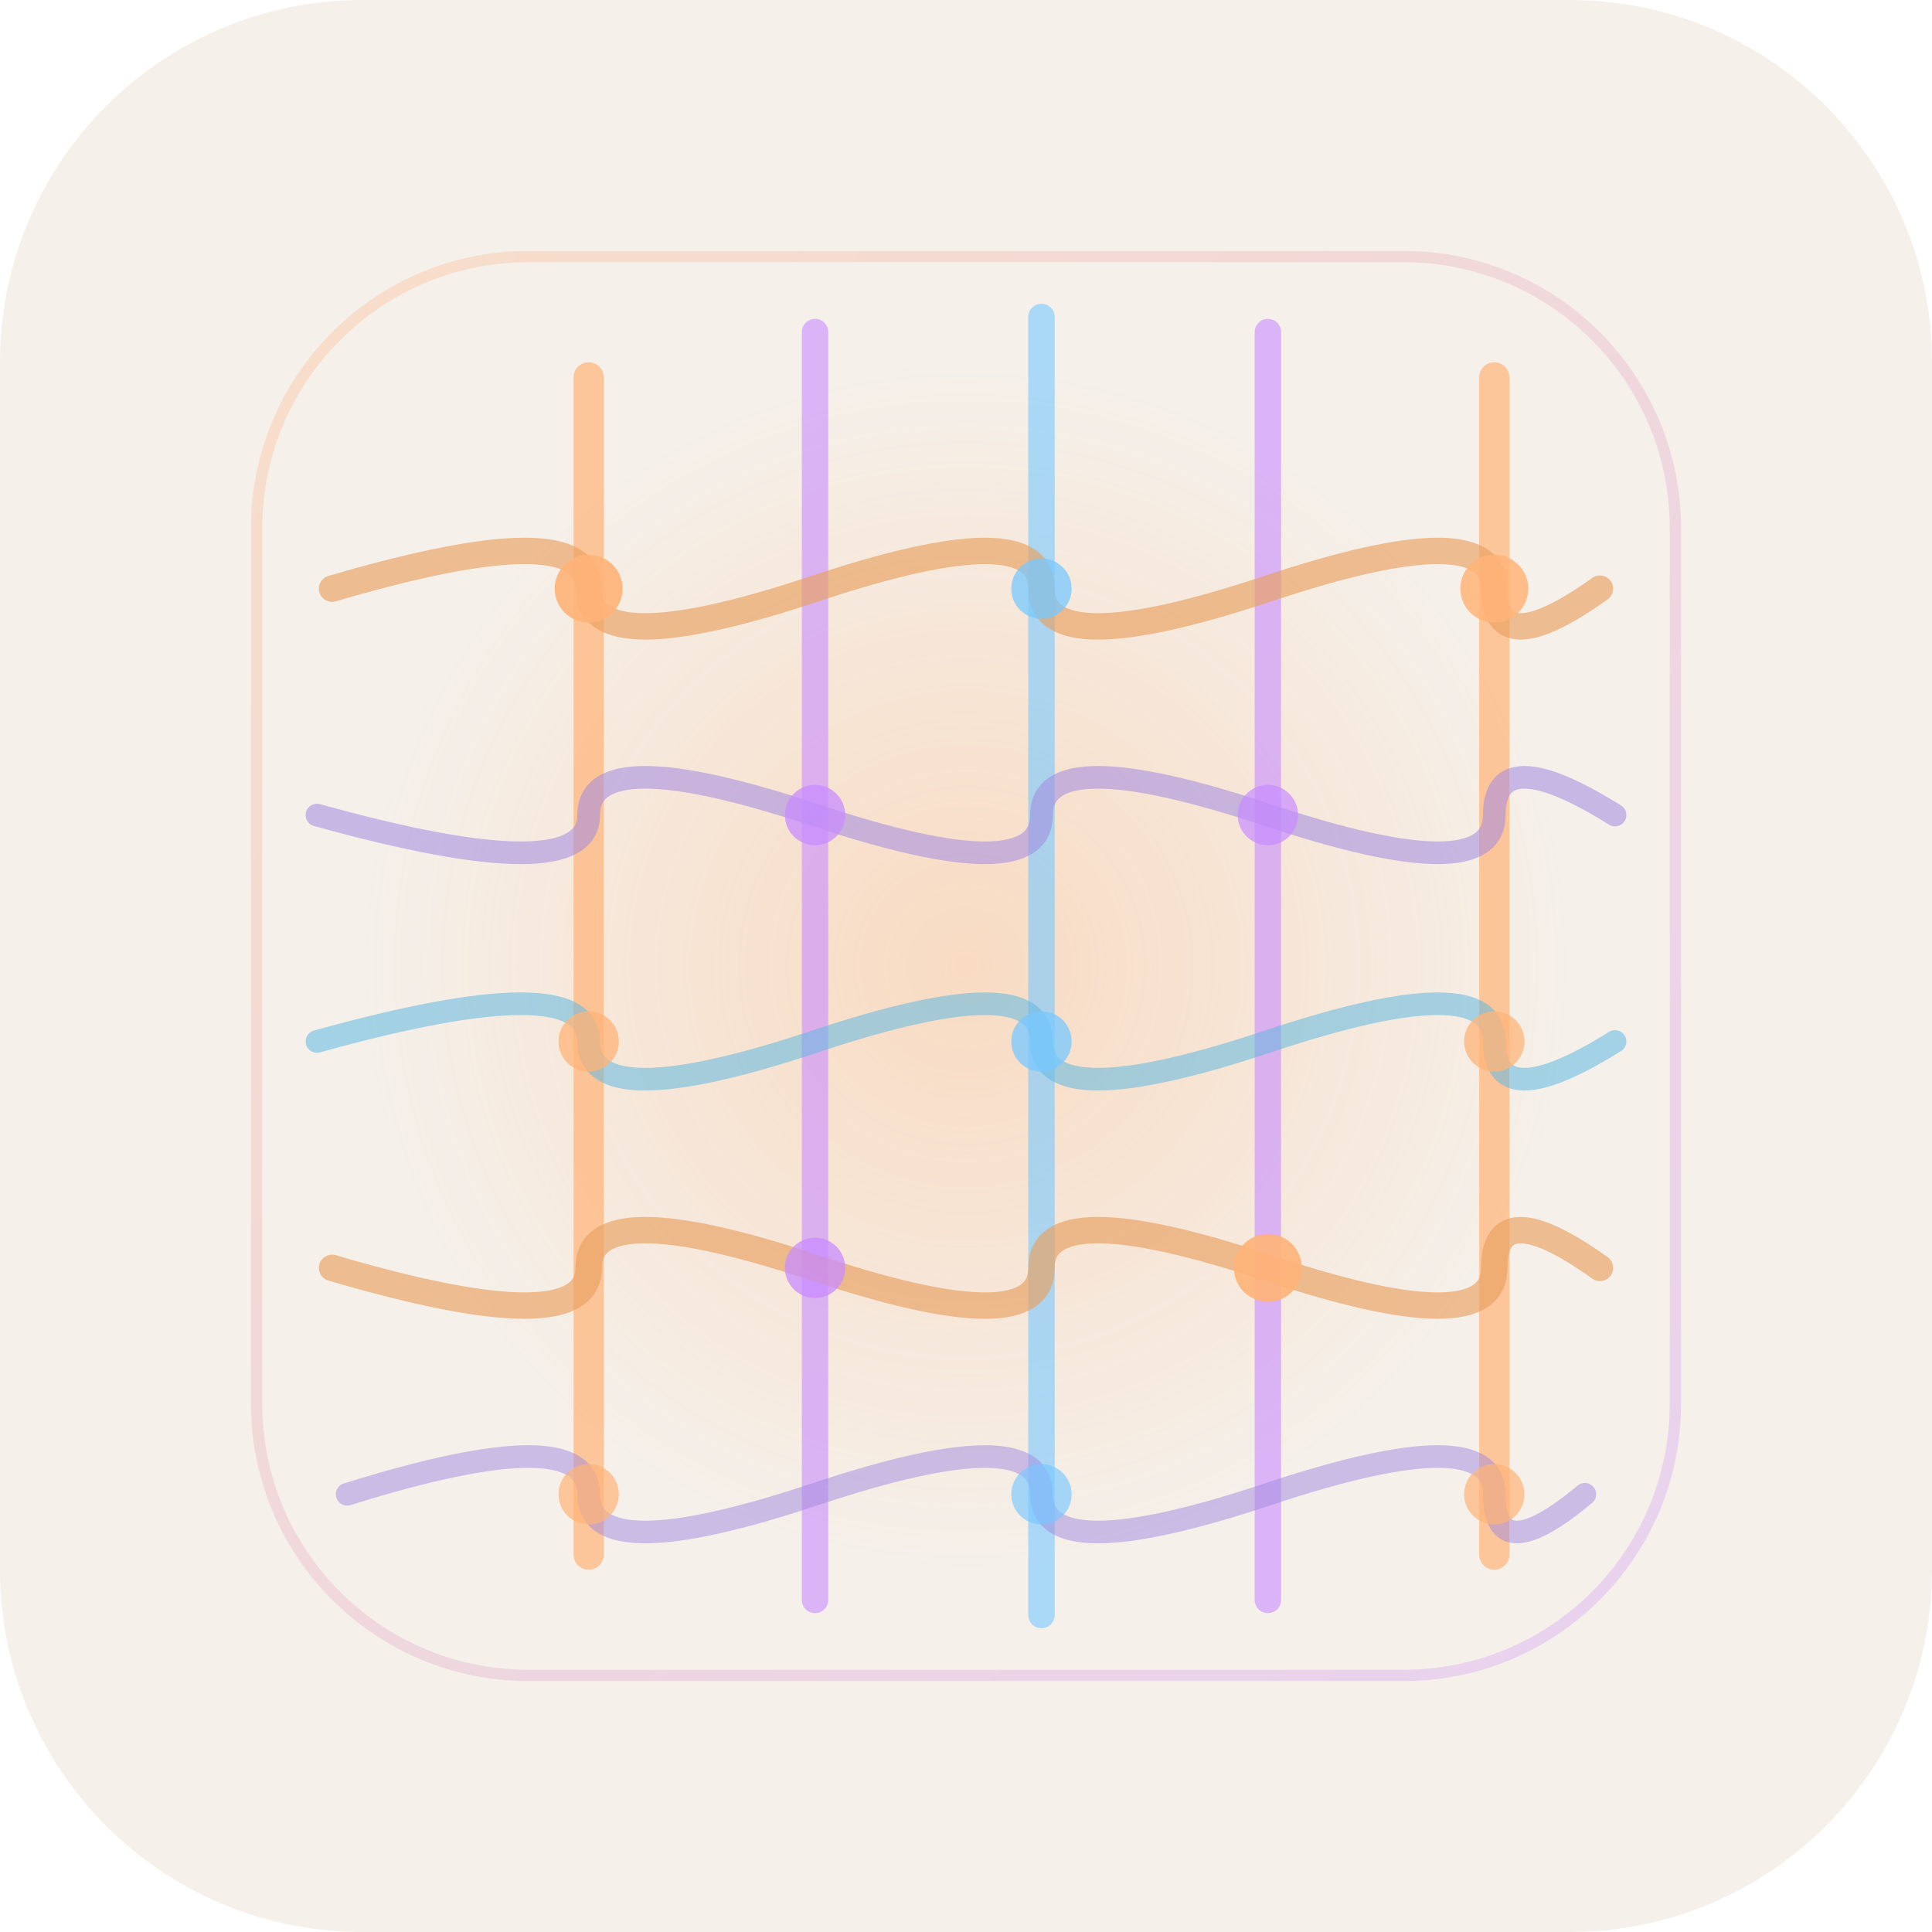
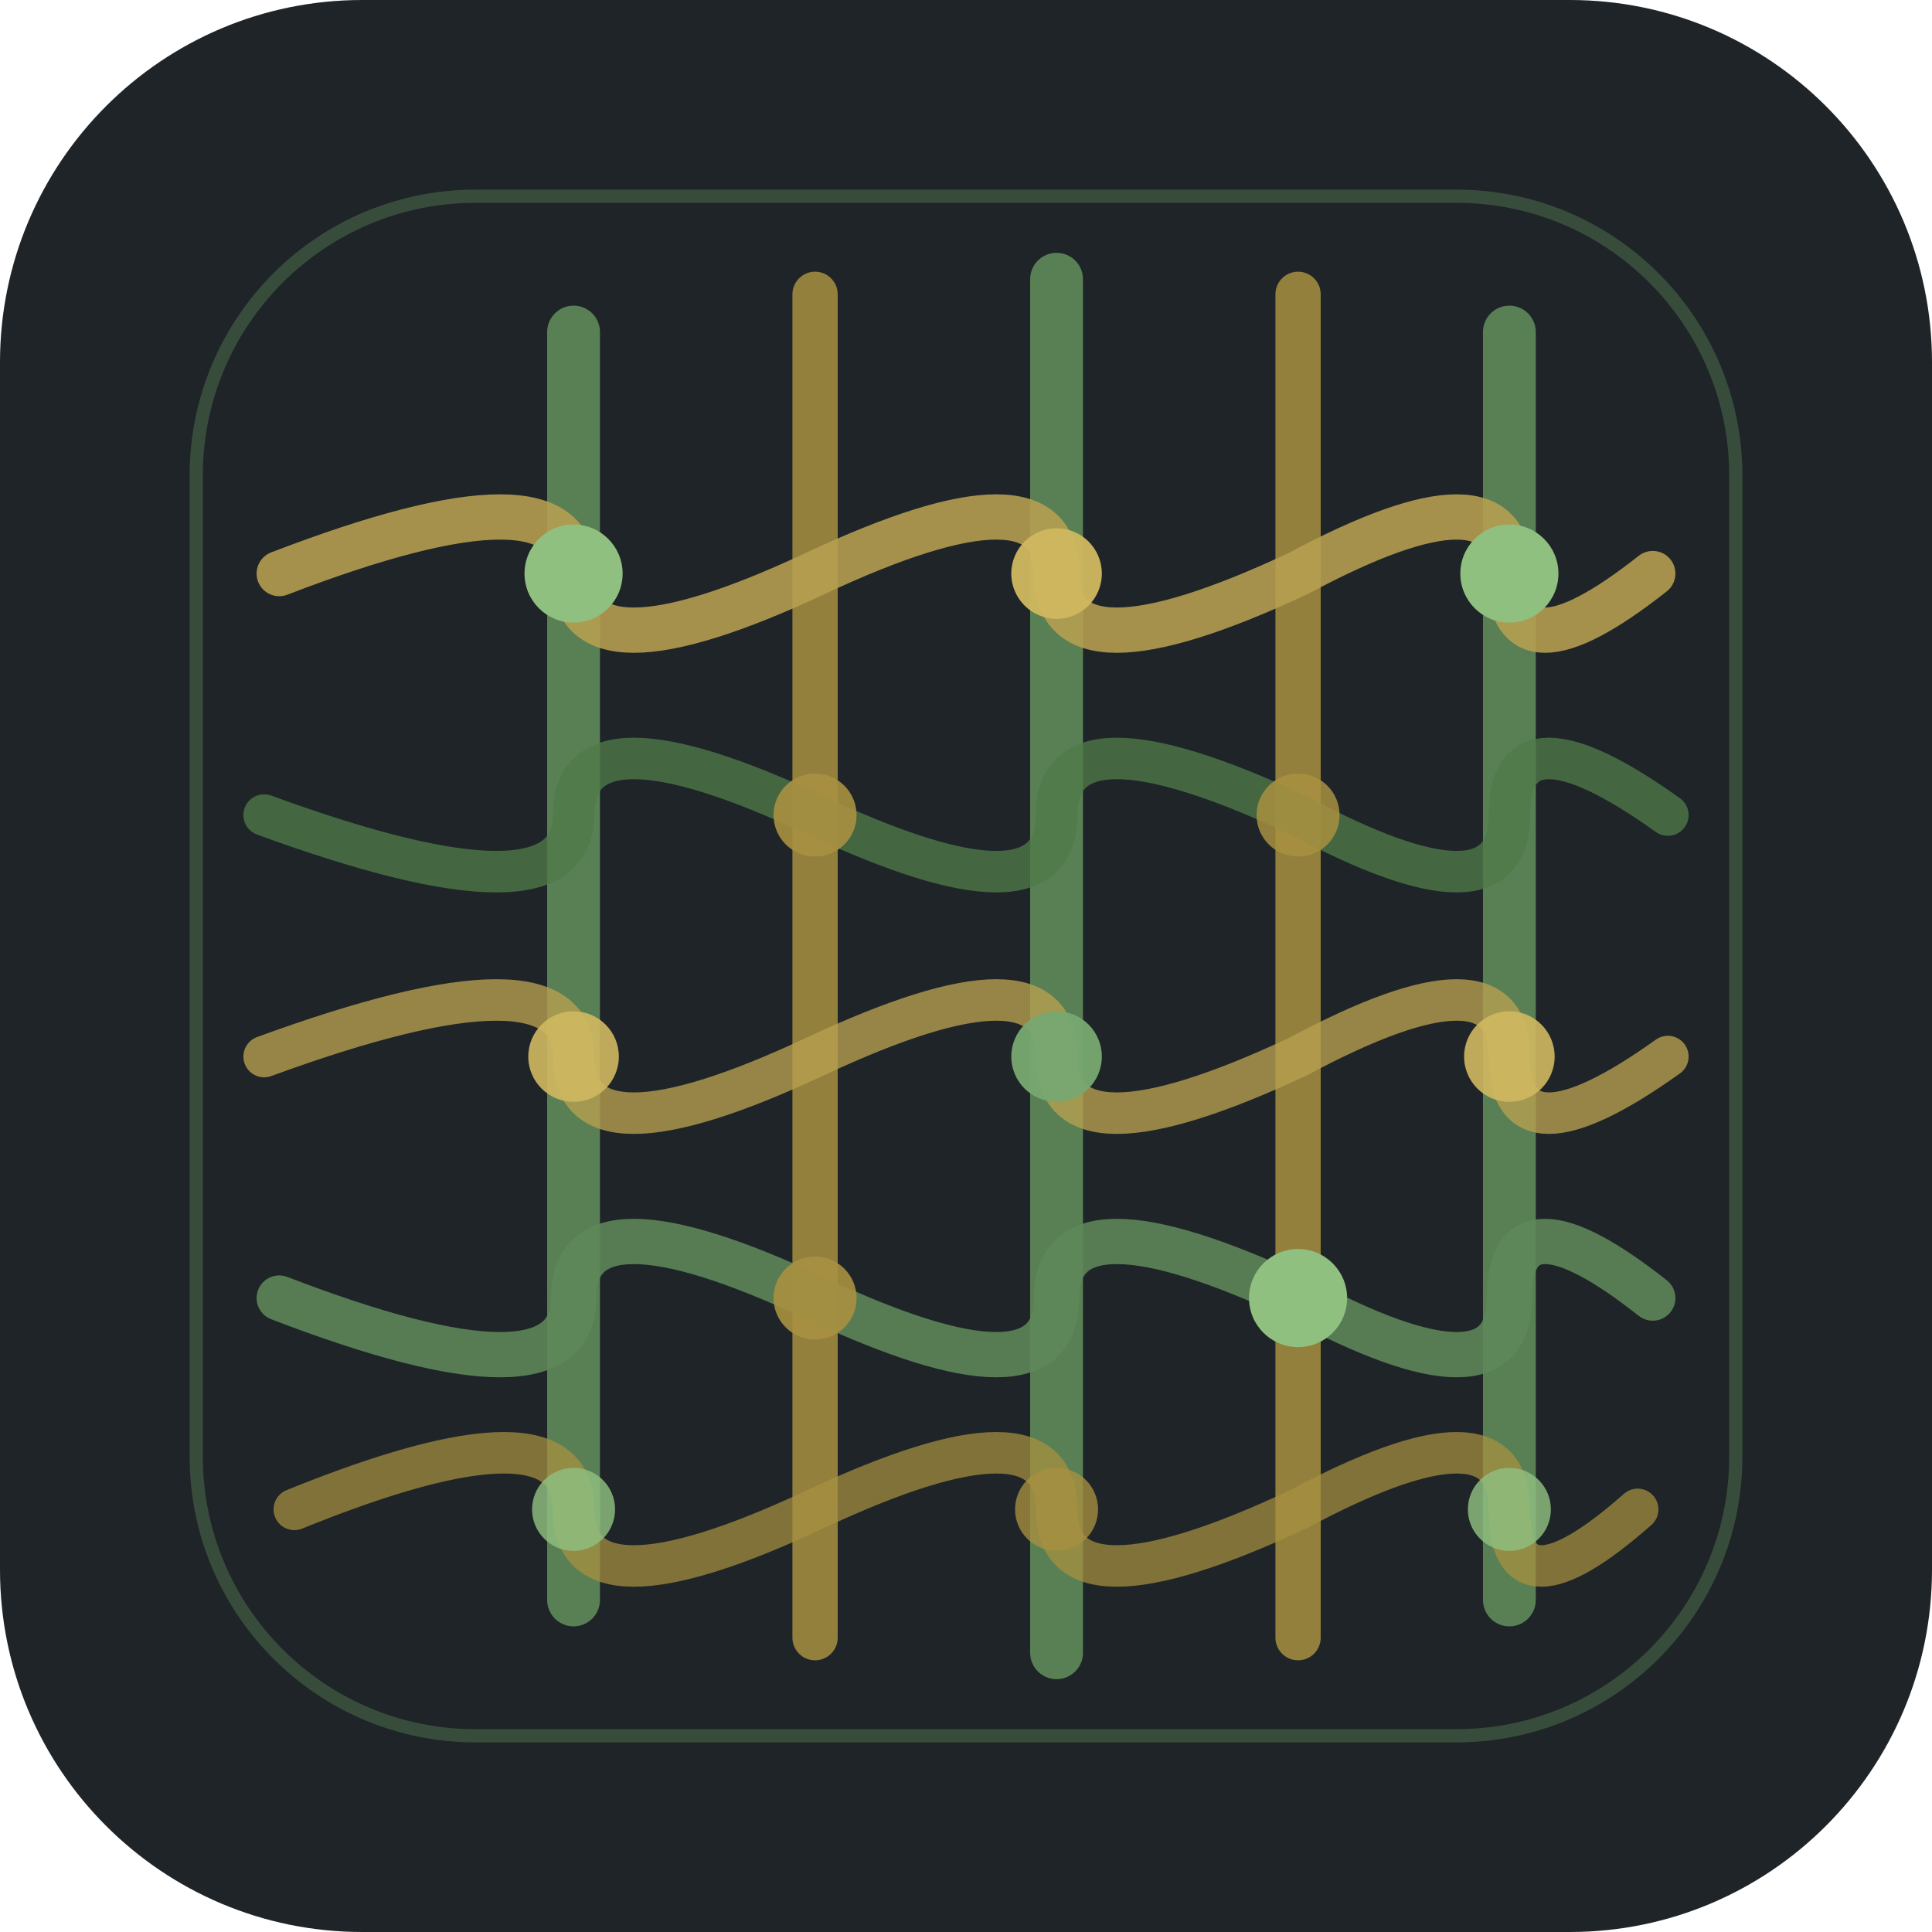
<svg xmlns="http://www.w3.org/2000/svg" viewBox="0 0 512 512" width="512" height="512">
-   <defs>
-     <linearGradient id="aura1" x1="0" y1="0" x2="1" y2="1">
-       <stop offset="0%" stop-color="#FFB478" />
-       <stop offset="100%" stop-color="#C88CFF" />
-     </linearGradient>
-     <radialGradient id="glow" cx="0.5" cy="0.5" r="0.5">
-       <stop offset="0%" stop-color="#FFB478" stop-opacity="0.35" />
-       <stop offset="100%" stop-color="#FFB478" stop-opacity="0" />
-     </radialGradient>
-   </defs>
-   <rect width="512" height="512" rx="96" fill="#f5f0ea" />
-   <circle cx="256" cy="256" r="160" fill="url(#glow)" />
-   <line x1="156" y1="100" x2="156" y2="412" stroke="#FFB478" stroke-width="8" stroke-linecap="round" opacity="0.7" />
-   <line x1="216" y1="88" x2="216" y2="424" stroke="#C88CFF" stroke-width="7" stroke-linecap="round" opacity="0.6" />
-   <line x1="276" y1="84" x2="276" y2="428" stroke="#78C8FF" stroke-width="7" stroke-linecap="round" opacity="0.6" />
-   <line x1="336" y1="88" x2="336" y2="424" stroke="#C88CFF" stroke-width="7" stroke-linecap="round" opacity="0.6" />
-   <line x1="396" y1="100" x2="396" y2="412" stroke="#FFB478" stroke-width="8" stroke-linecap="round" opacity="0.7" />
-   <path d="M88,156 Q156,136 156,156 Q156,176 216,156 Q276,136 276,156 Q276,176 336,156 Q396,136 396,156 Q396,176 424,156" fill="none" stroke="#E8A060" stroke-width="7" stroke-linecap="round" opacity="0.65" />
-   <path d="M84,216 Q156,236 156,216 Q156,196 216,216 Q276,236 276,216 Q276,196 336,216 Q396,236 396,216 Q396,196 428,216" fill="none" stroke="#A088E0" stroke-width="6" stroke-linecap="round" opacity="0.55" />
-   <path d="M84,276 Q156,256 156,276 Q156,296 216,276 Q276,256 276,276 Q276,296 336,276 Q396,256 396,276 Q396,296 428,276" fill="none" stroke="#60B8E0" stroke-width="6" stroke-linecap="round" opacity="0.55" />
-   <path d="M88,336 Q156,356 156,336 Q156,316 216,336 Q276,356 276,336 Q276,316 336,336 Q396,356 396,336 Q396,316 424,336" fill="none" stroke="#E8A060" stroke-width="7" stroke-linecap="round" opacity="0.65" />
-   <path d="M92,396 Q156,376 156,396 Q156,416 216,396 Q276,376 276,396 Q276,416 336,396 Q396,376 396,396 Q396,416 420,396" fill="none" stroke="#A088E0" stroke-width="6" stroke-linecap="round" opacity="0.5" />
-   <circle cx="156" cy="156" r="9" fill="#FFB478" opacity="0.9" />
-   <circle cx="276" cy="156" r="8" fill="#78C8FF" opacity="0.75" />
-   <circle cx="396" cy="156" r="9" fill="#FFB478" opacity="0.85" />
-   <circle cx="216" cy="216" r="8" fill="#C88CFF" opacity="0.75" />
-   <circle cx="336" cy="216" r="8" fill="#C88CFF" opacity="0.7" />
-   <circle cx="156" cy="276" r="8" fill="#FFB478" opacity="0.75" />
-   <circle cx="276" cy="276" r="8" fill="#78C8FF" opacity="0.75" />
-   <circle cx="396" cy="276" r="8" fill="#FFB478" opacity="0.75" />
-   <circle cx="216" cy="336" r="8" fill="#C88CFF" opacity="0.75" />
-   <circle cx="336" cy="336" r="9" fill="#FFB478" opacity="0.9" />
-   <circle cx="156" cy="396" r="8" fill="#FFB478" opacity="0.7" />
-   <circle cx="276" cy="396" r="8" fill="#78C8FF" opacity="0.65" />
-   <circle cx="396" cy="396" r="8" fill="#FFB478" opacity="0.7" />
-   <rect x="68" y="68" width="376" height="376" rx="72" fill="none" stroke="url(#aura1)" stroke-width="3" opacity="0.3" />
+   <rect width="512" height="512" rx="96" fill="#1e2428" />
+   <line x1="152" y1="88" x2="152" y2="424" stroke="#5E8858" stroke-width="14" stroke-linecap="round" opacity="0.92" />
+   <line x1="216" y1="78" x2="216" y2="434" stroke="#A89040" stroke-width="12" stroke-linecap="round" opacity="0.85" />
+   <line x1="280" y1="74" x2="280" y2="438" stroke="#5E8858" stroke-width="14" stroke-linecap="round" opacity="0.92" />
+   <line x1="344" y1="78" x2="344" y2="434" stroke="#A89040" stroke-width="12" stroke-linecap="round" opacity="0.85" />
+   <line x1="400" y1="88" x2="400" y2="424" stroke="#5E8858" stroke-width="14" stroke-linecap="round" opacity="0.92" />
+   <path d="M74,152 Q152,122 152,152 Q152,182 216,152 Q280,122 280,152 Q280,182 344,152 Q400,122 400,152 Q400,182 438,152" fill="none" stroke="#B8A050" stroke-width="12" stroke-linecap="round" opacity="0.88" />
+   <path d="M70,216 Q152,246 152,216 Q152,186 216,216 Q280,246 280,216 Q280,186 344,216 Q400,246 400,216 Q400,186 442,216" fill="none" stroke="#4E7A48" stroke-width="11" stroke-linecap="round" opacity="0.78" />
+   <path d="M70,280 Q152,250 152,280 Q152,310 216,280 Q280,250 280,280 Q280,310 344,280 Q400,250 400,280 Q400,310 442,280" fill="none" stroke="#B8A050" stroke-width="11" stroke-linecap="round" opacity="0.78" />
+   <path d="M74,344 Q152,374 152,344 Q152,314 216,344 Q280,374 280,344 Q280,314 344,344 Q400,374 400,344 Q400,314 438,344" fill="none" stroke="#5E8858" stroke-width="12" stroke-linecap="round" opacity="0.88" />
+   <path d="M78,400 Q152,370 152,400 Q152,430 216,400 Q280,370 280,400 Q280,430 344,400 Q400,370 400,400 Q400,430 434,400" fill="none" stroke="#A89040" stroke-width="11" stroke-linecap="round" opacity="0.72" />
+   <circle cx="152" cy="152" r="13" fill="#90C080" opacity="1" />
+   <circle cx="280" cy="152" r="12" fill="#D0B860" opacity="0.95" />
+   <circle cx="400" cy="152" r="13" fill="#90C080" opacity="1" />
+   <circle cx="216" cy="216" r="11" fill="#A89040" opacity="0.9" />
+   <circle cx="344" cy="216" r="11" fill="#A89040" opacity="0.85" />
+   <circle cx="152" cy="280" r="12" fill="#D0B860" opacity="0.9" />
+   <circle cx="280" cy="280" r="12" fill="#78A870" opacity="0.95" />
+   <circle cx="400" cy="280" r="12" fill="#D0B860" opacity="0.9" />
+   <circle cx="216" cy="344" r="11" fill="#A89040" opacity="0.9" />
+   <circle cx="344" cy="344" r="13" fill="#90C080" opacity="1" />
+   <circle cx="152" cy="400" r="11" fill="#90C080" opacity="0.82" />
+   <circle cx="280" cy="400" r="11" fill="#A89040" opacity="0.78" />
+   <circle cx="400" cy="400" r="11" fill="#90C080" opacity="0.82" />
+   <rect x="52" y="52" width="408" height="408" rx="74" fill="none" stroke="#5E8858" stroke-width="3.5" opacity="0.4" />
</svg>
